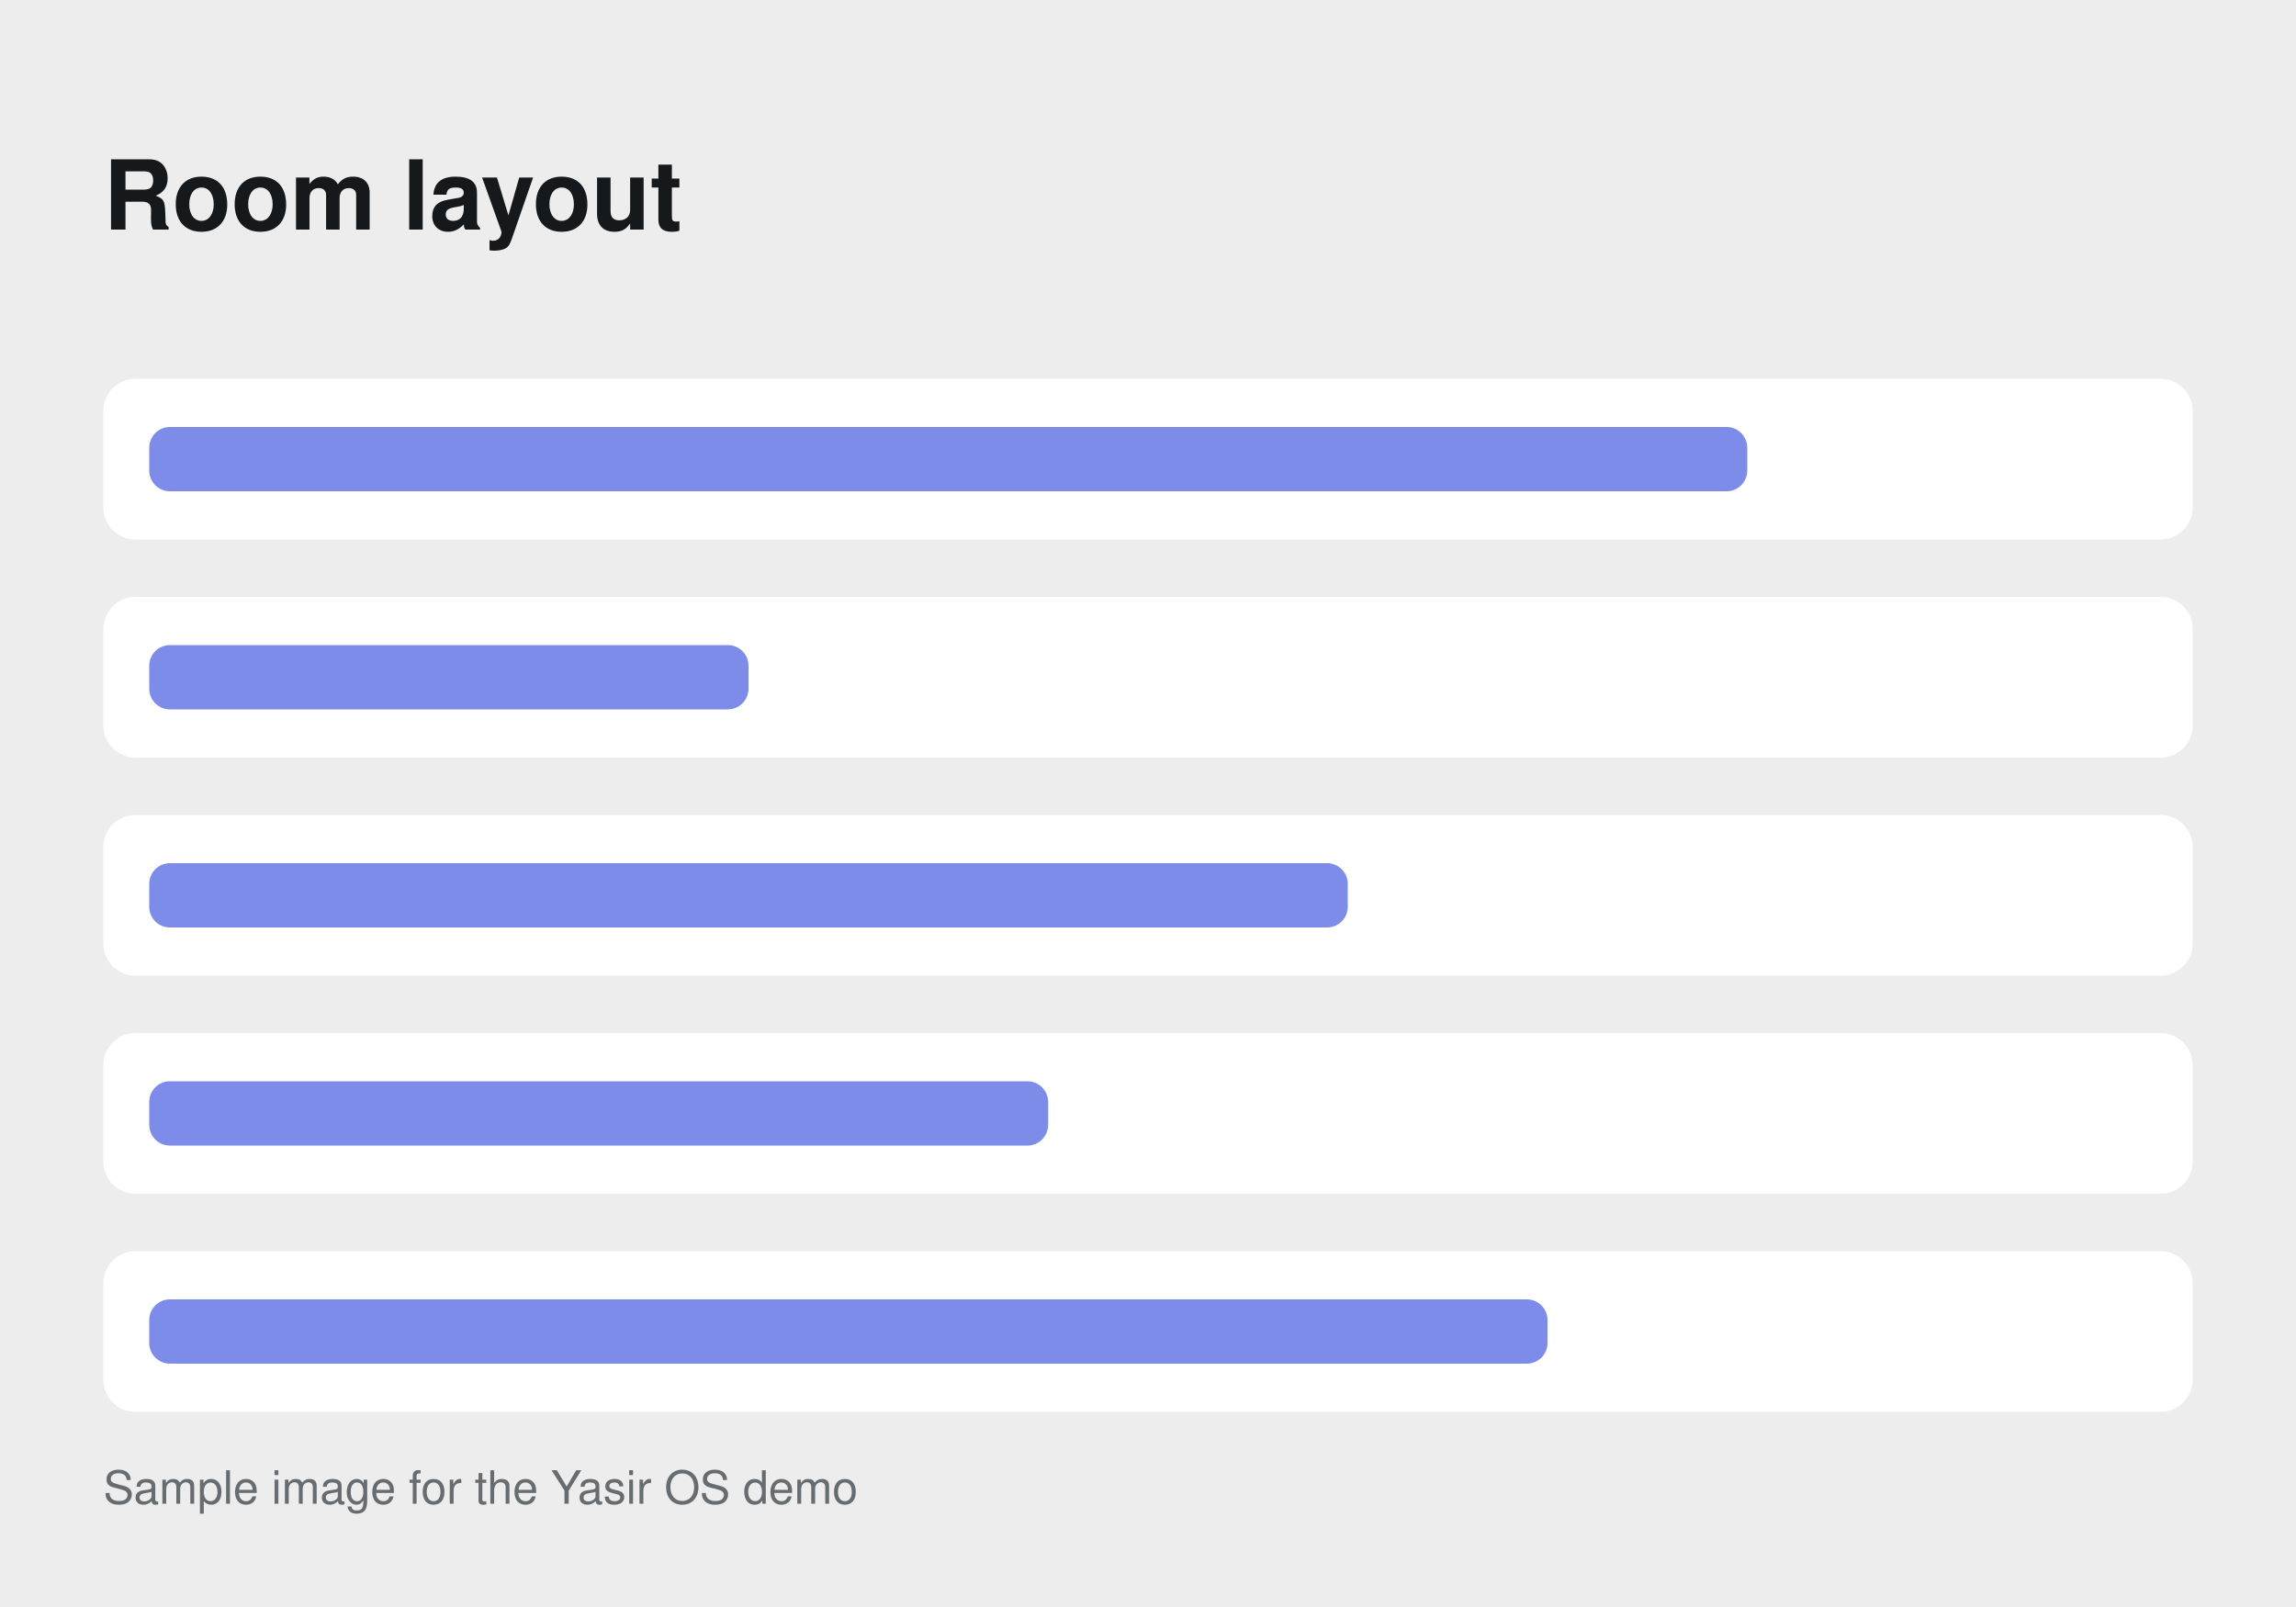
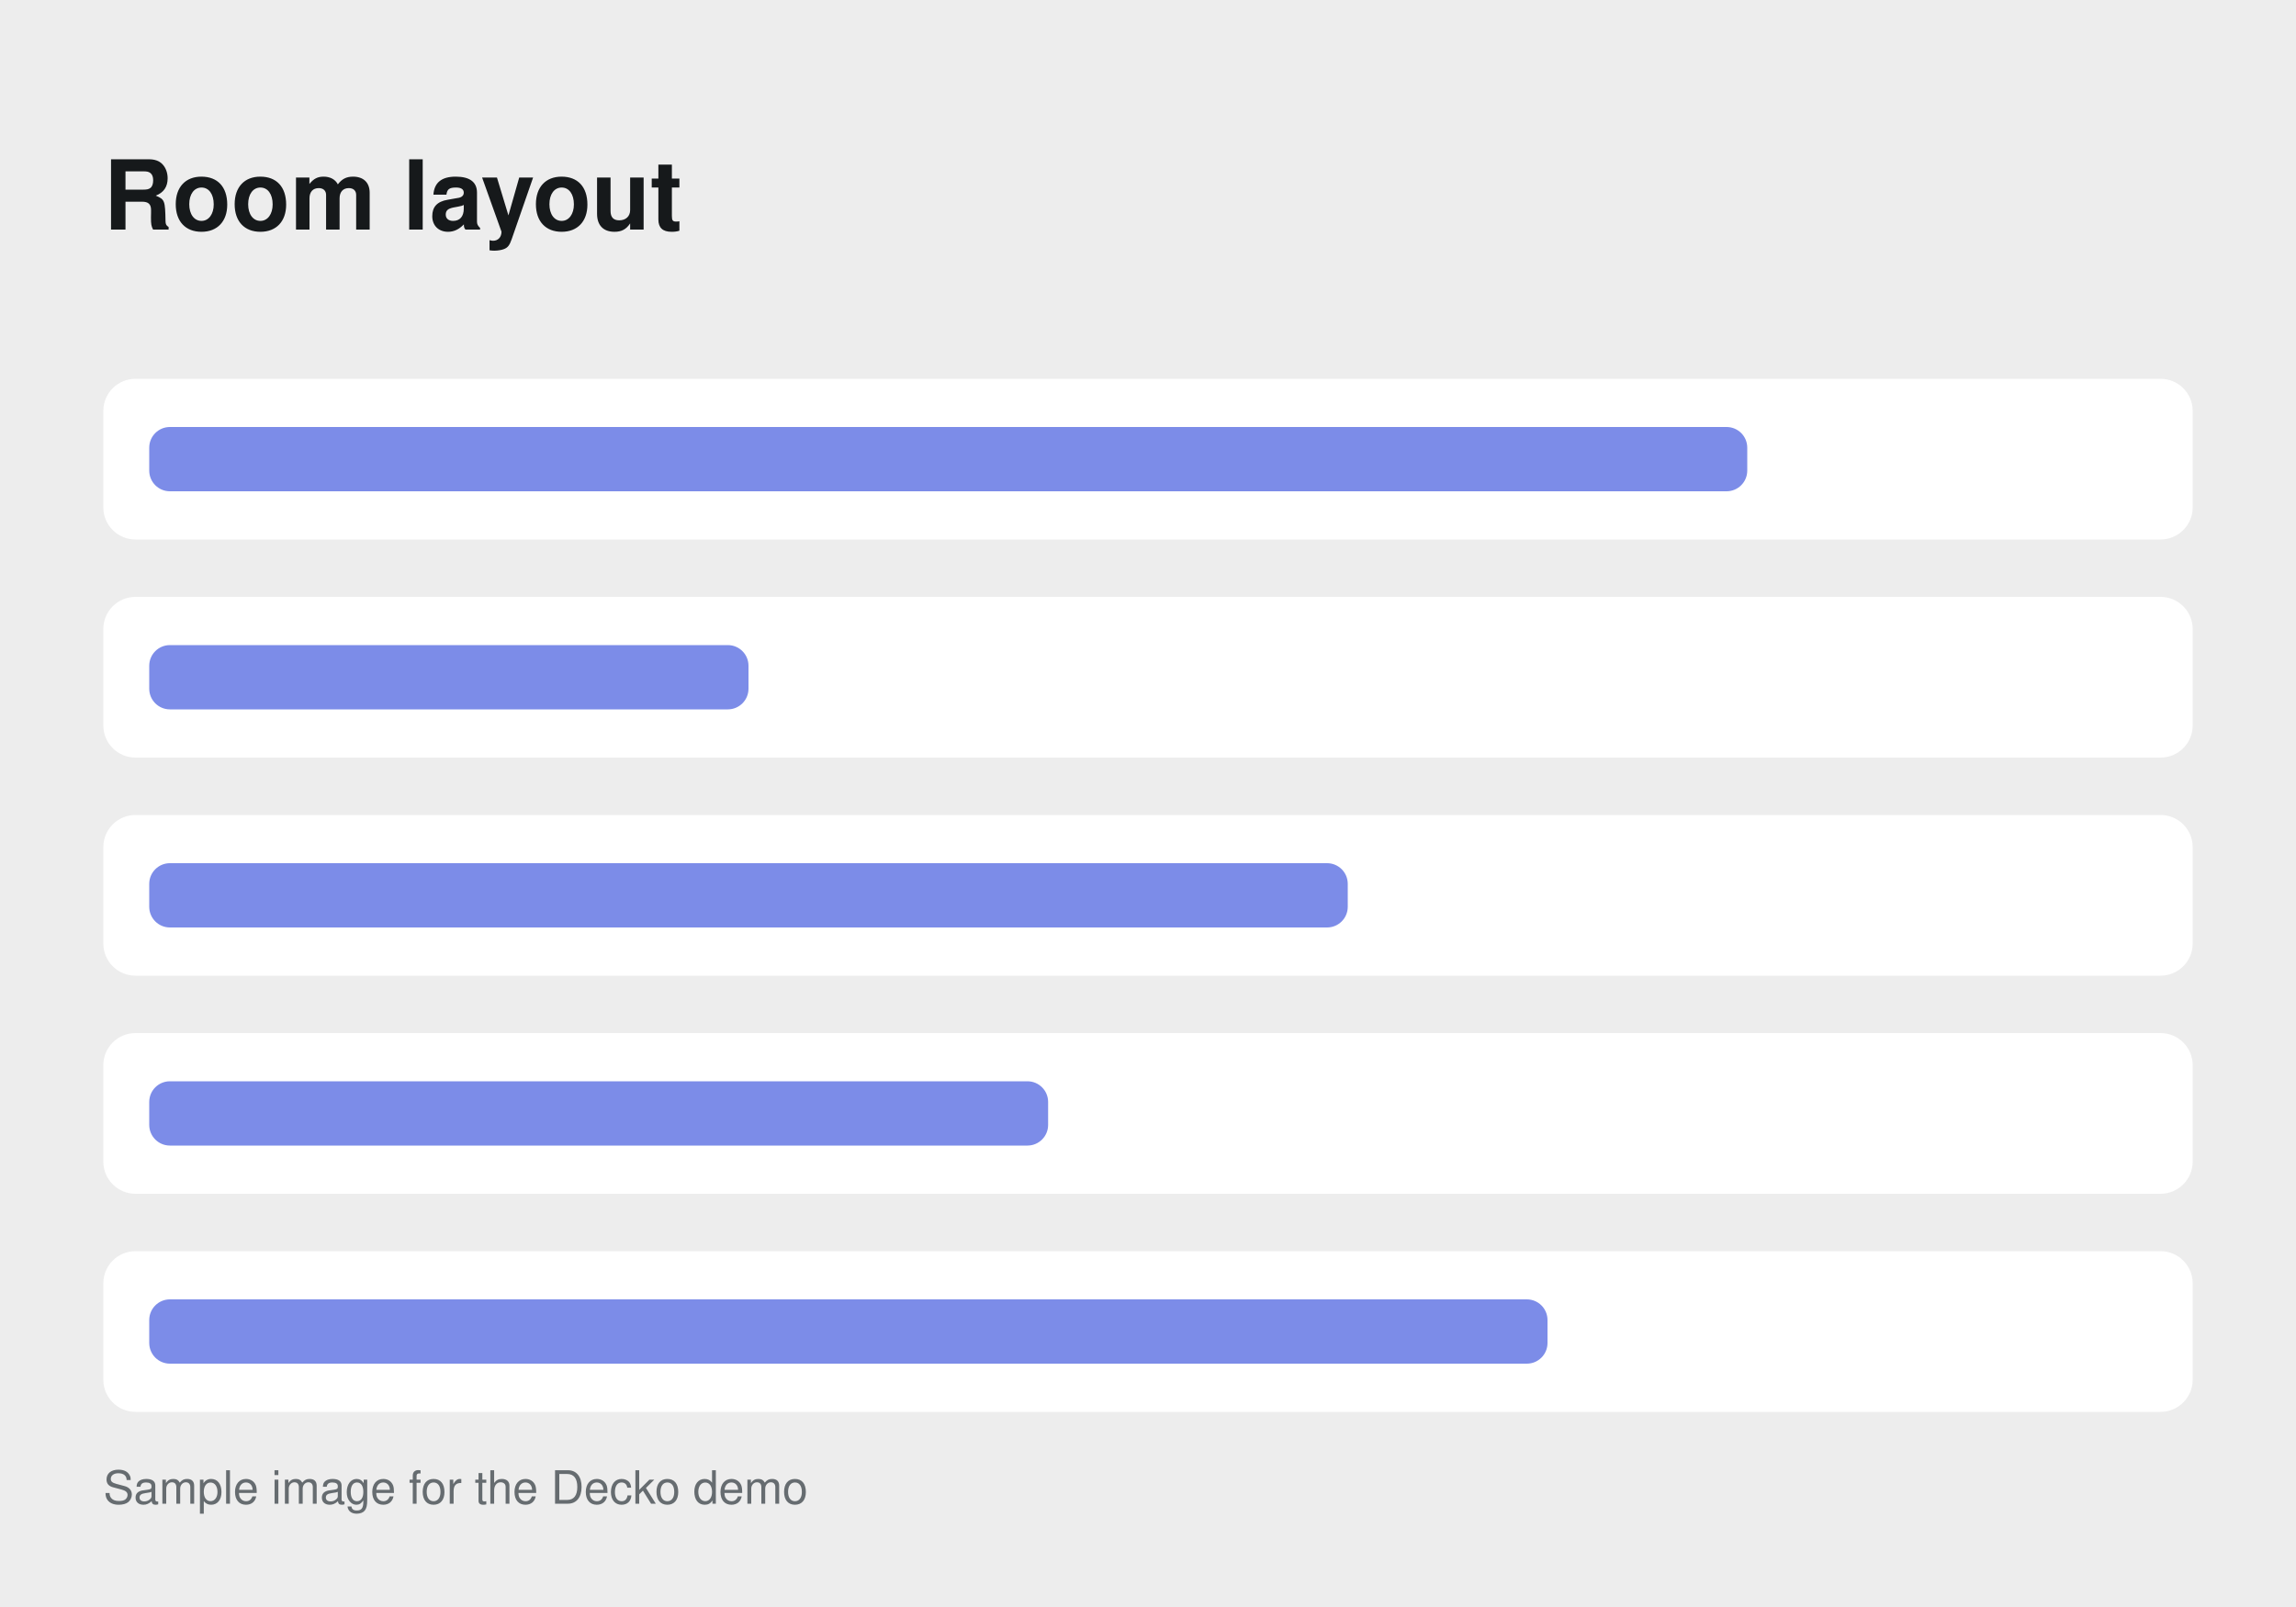
<svg xmlns="http://www.w3.org/2000/svg" width="2000" height="1400" viewBox="0 0 2000 1400">
  <rect width="2000" height="1400" fill="#EDEDED" />
  <text x="90" y="200" font-family="Helvetica, Arial, sans-serif" font-size="84" font-weight="700" fill="#16191B">Room layout</text>
  <rect x="90" y="330" width="1820" height="140" rx="28" fill="#FFFFFF" />
  <rect x="130" y="372" width="1392" height="56" rx="18" fill="#7C8CE8" />
  <rect x="90" y="520" width="1820" height="140" rx="28" fill="#FFFFFF" />
  <rect x="130" y="562" width="522" height="56" rx="18" fill="#7C8CE8" />
  <rect x="90" y="710" width="1820" height="140" rx="28" fill="#FFFFFF" />
  <rect x="130" y="752" width="1044" height="56" rx="18" fill="#7C8CE8" />
  <rect x="90" y="900" width="1820" height="140" rx="28" fill="#FFFFFF" />
  <rect x="130" y="942" width="783" height="56" rx="18" fill="#7C8CE8" />
  <rect x="90" y="1090" width="1820" height="140" rx="28" fill="#FFFFFF" />
  <rect x="130" y="1132" width="1218" height="56" rx="18" fill="#7C8CE8" />
-   <text x="90" y="1310" font-family="Helvetica, Arial, sans-serif" font-size="40" fill="#666C70">Sample image for the Yasir OS demo</text>
+   <text x="90" y="1310" font-family="Helvetica, Arial, sans-serif" font-size="40" fill="#666C70">Sample image for the Decko demo</text>
</svg>
